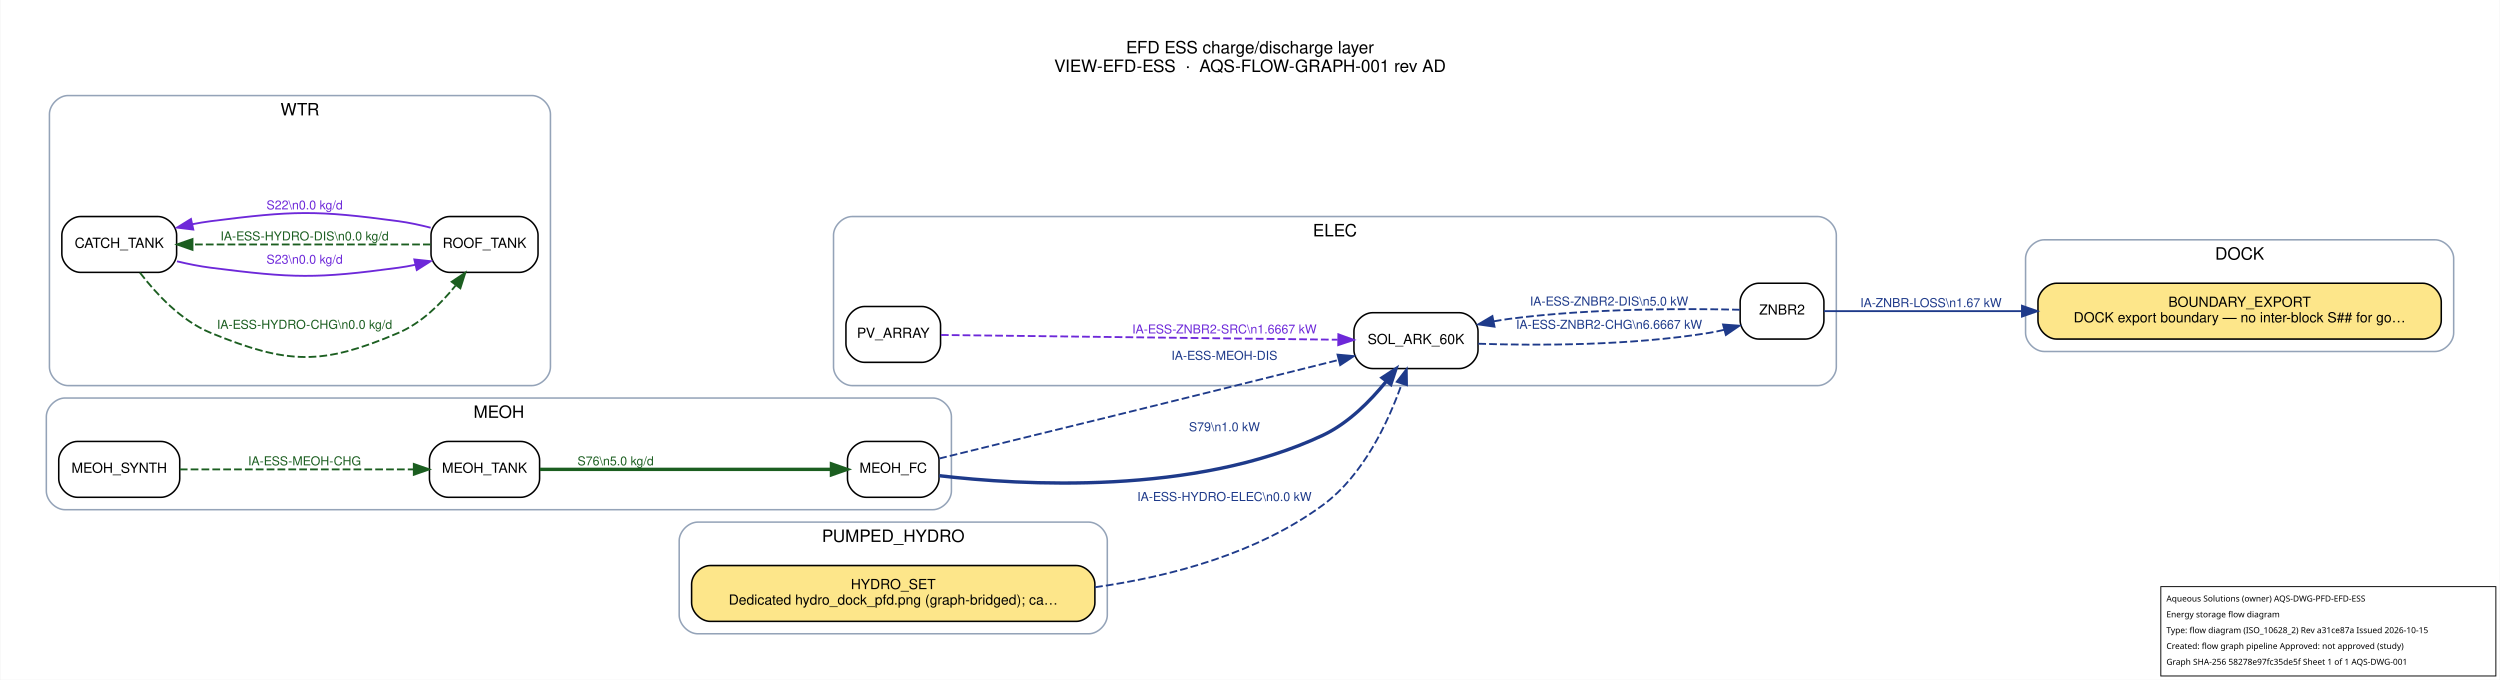
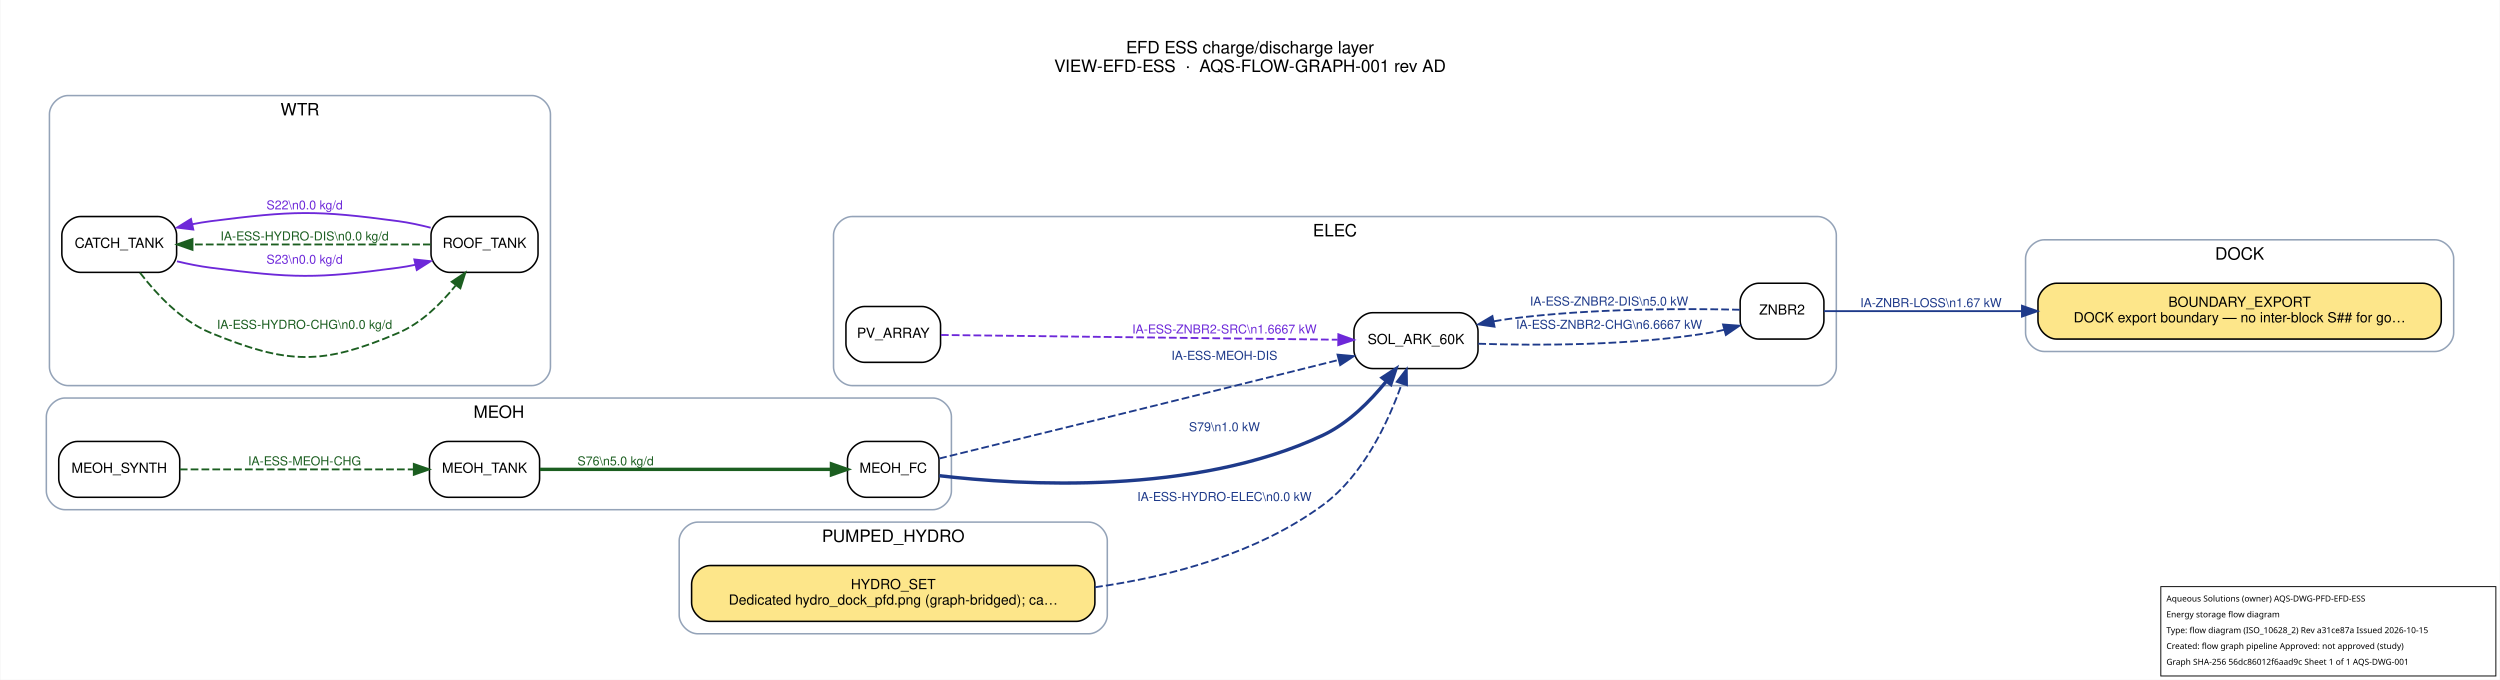
<svg xmlns="http://www.w3.org/2000/svg" width="1611pt" height="438pt" viewBox="0.00 0.00 1611.20 438.20">
  <g id="graph0" class="graph" transform="scale(1 1) rotate(0) translate(21.6 416.6)">
    <polygon fill="white" stroke="transparent" points="-21.6,21.6 -21.6,-416.6 1589.6,-416.6 1589.6,21.6 -21.6,21.6" />
    <text text-anchor="middle" x="784" y="-382.2" font-family="Helvetica,sans-Serif" font-size="11.00">EFD ESS charge/discharge layer</text>
    <text text-anchor="middle" x="784" y="-370.2" font-family="Helvetica,sans-Serif" font-size="11.00">VIEW-EFD-ESS  ·  AQS-FLOW-GRAPH-001 rev AD</text>
    <g id="clust1" class="cluster">
      <path fill="none" stroke="#94a3b8" d="M1296,-190C1296,-190 1548,-190 1548,-190 1554,-190 1560,-196 1560,-202 1560,-202 1560,-250 1560,-250 1560,-256 1554,-262 1548,-262 1548,-262 1296,-262 1296,-262 1290,-262 1284,-256 1284,-250 1284,-250 1284,-202 1284,-202 1284,-196 1290,-190 1296,-190" />
      <text text-anchor="middle" x="1422" y="-249.2" font-family="Helvetica,sans-Serif" font-size="11.00">DOCK</text>
    </g>
    <g id="clust2" class="cluster">
      <path fill="none" stroke="#94a3b8" d="M527.5,-168C527.5,-168 1150,-168 1150,-168 1156,-168 1162,-174 1162,-180 1162,-180 1162,-265 1162,-265 1162,-271 1156,-277 1150,-277 1150,-277 527.5,-277 527.5,-277 521.5,-277 515.5,-271 515.5,-265 515.5,-265 515.5,-180 515.5,-180 515.5,-174 521.5,-168 527.5,-168" />
      <text text-anchor="middle" x="838.75" y="-264.2" font-family="Helvetica,sans-Serif" font-size="11.00">ELEC</text>
    </g>
    <g id="clust3" class="cluster">
      <path fill="none" stroke="#94a3b8" d="M20,-88C20,-88 579.5,-88 579.5,-88 585.5,-88 591.5,-94 591.5,-100 591.5,-100 591.5,-148 591.5,-148 591.5,-154 585.5,-160 579.5,-160 579.5,-160 20,-160 20,-160 14,-160 8,-154 8,-148 8,-148 8,-100 8,-100 8,-94 14,-88 20,-88" />
      <text text-anchor="middle" x="299.75" y="-147.2" font-family="Helvetica,sans-Serif" font-size="11.00">MEOH</text>
    </g>
    <g id="clust4" class="cluster">
      <path fill="none" stroke="#94a3b8" d="M428,-8C428,-8 680,-8 680,-8 686,-8 692,-14 692,-20 692,-20 692,-68 692,-68 692,-74 686,-80 680,-80 680,-80 428,-80 428,-80 422,-80 416,-74 416,-68 416,-68 416,-20 416,-20 416,-14 422,-8 428,-8" />
      <text text-anchor="middle" x="554" y="-67.2" font-family="Helvetica,sans-Serif" font-size="11.00">PUMPED_HYDRO</text>
    </g>
    <g id="clust5" class="cluster">
      <path fill="none" stroke="#94a3b8" d="M22,-168C22,-168 321,-168 321,-168 327,-168 333,-174 333,-180 333,-180 333,-343 333,-343 333,-349 327,-355 321,-355 321,-355 22,-355 22,-355 16,-355 10,-349 10,-343 10,-343 10,-180 10,-180 10,-174 16,-168 22,-168" />
      <text text-anchor="middle" x="171.5" y="-342.2" font-family="Helvetica,sans-Serif" font-size="11.00">WTR</text>
    </g>
    <g id="node1" class="node">
      <path fill="#fde68a" stroke="black" d="M1540,-234C1540,-234 1304,-234 1304,-234 1298,-234 1292,-228 1292,-222 1292,-222 1292,-210 1292,-210 1292,-204 1298,-198 1304,-198 1304,-198 1540,-198 1540,-198 1546,-198 1552,-204 1552,-210 1552,-210 1552,-222 1552,-222 1552,-228 1546,-234 1540,-234" />
      <text text-anchor="middle" x="1422" y="-218.8" font-family="Helvetica,sans-Serif" font-size="9.00">BOUNDARY_EXPORT</text>
      <text text-anchor="middle" x="1422" y="-208.8" font-family="Helvetica,sans-Serif" font-size="9.00">DOCK export boundary — no inter-block S## for go…</text>
    </g>
    <g id="node2" class="node">
      <path fill="#ffffff" stroke="black" d="M572.5,-219C572.5,-219 535.5,-219 535.5,-219 529.5,-219 523.5,-213 523.5,-207 523.5,-207 523.5,-195 523.5,-195 523.5,-189 529.5,-183 535.5,-183 535.5,-183 572.5,-183 572.5,-183 578.5,-183 584.5,-189 584.5,-195 584.5,-195 584.5,-207 584.5,-207 584.5,-213 578.5,-219 572.5,-219" />
      <text text-anchor="middle" x="554" y="-198.8" font-family="Helvetica,sans-Serif" font-size="9.00">PV_ARRAY</text>
    </g>
    <g id="node3" class="node">
      <path fill="#ffffff" stroke="black" d="M919,-215C919,-215 863,-215 863,-215 857,-215 851,-209 851,-203 851,-203 851,-191 851,-191 851,-185 857,-179 863,-179 863,-179 919,-179 919,-179 925,-179 931,-185 931,-191 931,-191 931,-203 931,-203 931,-209 925,-215 919,-215" />
      <text text-anchor="middle" x="891" y="-194.8" font-family="Helvetica,sans-Serif" font-size="9.00">SOL_ARK_60K</text>
    </g>
    <g id="edge12" class="edge">
      <path fill="none" stroke="#6d28d9" stroke-width="1.2" stroke-dasharray="5,2" d="M584.73,-200.65C642.38,-199.96 769.89,-198.43 840.51,-197.59" />
      <polygon fill="#6d28d9" stroke="#6d28d9" stroke-width="1.2" points="840.96,-201.09 850.92,-197.47 840.88,-194.09 840.96,-201.09" />
      <text text-anchor="middle" x="767.5" y="-201.6" font-family="Helvetica,sans-Serif" font-size="8.00" fill="#6d28d9">IA-ESS-ZNBR2-SRC\n1.6667 kW</text>
    </g>
    <g id="node4" class="node">
      <path fill="#ffffff" stroke="black" d="M1142,-234C1142,-234 1112,-234 1112,-234 1106,-234 1100,-228 1100,-222 1100,-222 1100,-210 1100,-210 1100,-204 1106,-198 1112,-198 1112,-198 1142,-198 1142,-198 1148,-198 1154,-204 1154,-210 1154,-210 1154,-222 1154,-222 1154,-228 1148,-234 1142,-234" />
      <text text-anchor="middle" x="1127" y="-213.8" font-family="Helvetica,sans-Serif" font-size="9.00">ZNBR2</text>
    </g>
    <g id="edge6" class="edge">
      <path fill="none" stroke="#1e3a8a" stroke-width="1.2" stroke-dasharray="5,2" d="M931.17,-195C969.4,-193.76 1029.08,-193.73 1080,-202 1083.21,-202.52 1086.52,-203.21 1089.8,-204" />
      <polygon fill="#1e3a8a" stroke="#1e3a8a" stroke-width="1.2" points="1088.96,-207.4 1099.53,-206.62 1090.79,-200.64 1088.96,-207.4" />
      <text text-anchor="middle" x="1015.5" y="-204.6" font-family="Helvetica,sans-Serif" font-size="8.00" fill="#1e3a8a">IA-ESS-ZNBR2-CHG\n6.6667 kW</text>
    </g>
    <g id="edge13" class="edge">
      <path fill="none" stroke="#1e3a8a" stroke-width="1.2" d="M1154,-216C1183.22,-216 1232.96,-216 1281.64,-216" />
      <polygon fill="#1e3a8a" stroke="#1e3a8a" stroke-width="1.2" points="1281.68,-219.5 1291.68,-216 1281.68,-212.5 1281.68,-219.5" />
      <text text-anchor="middle" x="1223" y="-218.6" font-family="Helvetica,sans-Serif" font-size="8.00" fill="#1e3a8a">IA-ZNBR-LOSS\n1.67 kW</text>
    </g>
    <g id="edge7" class="edge">
      <path fill="none" stroke="#1e3a8a" stroke-width="1.2" stroke-dasharray="5,2" d="M1099.78,-216.91C1065.44,-217.73 1003.43,-217.9 951,-211 947.76,-210.57 944.45,-210.05 941.12,-209.45" />
      <polygon fill="#1e3a8a" stroke="#1e3a8a" stroke-width="1.2" points="941.64,-205.98 931.15,-207.47 940.27,-212.85 941.64,-205.98" />
      <text text-anchor="middle" x="1015.5" y="-219.6" font-family="Helvetica,sans-Serif" font-size="8.00" fill="#1e3a8a">IA-ESS-ZNBR2-DIS\n5.0 kW</text>
    </g>
    <g id="node5" class="node">
      <path fill="#ffffff" stroke="black" d="M571.5,-132C571.5,-132 536.5,-132 536.5,-132 530.5,-132 524.5,-126 524.5,-120 524.5,-120 524.5,-108 524.5,-108 524.5,-102 530.5,-96 536.5,-96 536.5,-96 571.5,-96 571.5,-96 577.5,-96 583.5,-102 583.5,-108 583.5,-108 583.5,-120 583.5,-120 583.5,-126 577.5,-132 571.5,-132" />
      <text text-anchor="middle" x="554" y="-111.8" font-family="Helvetica,sans-Serif" font-size="9.00">MEOH_FC</text>
    </g>
    <g id="edge5" class="edge">
      <path fill="none" stroke="#1e3a8a" stroke-width="1.2" stroke-dasharray="5,2" d="M583.62,-120.98C633.77,-133.22 740.76,-159.41 831,-182 834.33,-182.83 837.77,-183.7 841.23,-184.57" />
      <polygon fill="#1e3a8a" stroke="#1e3a8a" stroke-width="1.2" points="840.42,-187.98 850.97,-187.03 842.14,-181.19 840.42,-187.98" />
      <text text-anchor="middle" x="767.5" y="-184.6" font-family="Helvetica,sans-Serif" font-size="8.00" fill="#1e3a8a">IA-ESS-MEOH-DIS</text>
    </g>
    <g id="edge11" class="edge">
      <path fill="none" stroke="#1e3a8a" stroke-width="2.2" d="M583.69,-109.91C635.79,-103.82 748.18,-96.93 831,-136 847.29,-143.68 861.47,-157.94 871.85,-170.73" />
      <polygon fill="#1e3a8a" stroke="#1e3a8a" stroke-width="2.2" points="869.22,-173.06 878.1,-178.85 874.77,-168.79 869.22,-173.06" />
      <text text-anchor="middle" x="767.5" y="-138.6" font-family="Helvetica,sans-Serif" font-size="8.00" fill="#1e3a8a">S79\n1.0 kW</text>
    </g>
    <g id="node6" class="node">
      <path fill="#ffffff" stroke="black" d="M82,-132C82,-132 28,-132 28,-132 22,-132 16,-126 16,-120 16,-120 16,-108 16,-108 16,-102 22,-96 28,-96 28,-96 82,-96 82,-96 88,-96 94,-102 94,-108 94,-108 94,-120 94,-120 94,-126 88,-132 82,-132" />
      <text text-anchor="middle" x="55" y="-111.8" font-family="Helvetica,sans-Serif" font-size="9.00">MEOH_SYNTH</text>
    </g>
    <g id="node7" class="node">
      <path fill="#ffffff" stroke="black" d="M314,-132C314,-132 267,-132 267,-132 261,-132 255,-126 255,-120 255,-120 255,-108 255,-108 255,-102 261,-96 267,-96 267,-96 314,-96 314,-96 320,-96 326,-102 326,-108 326,-108 326,-120 326,-120 326,-126 320,-132 314,-132" />
      <text text-anchor="middle" x="290.5" y="-111.8" font-family="Helvetica,sans-Serif" font-size="9.00">MEOH_TANK</text>
    </g>
    <g id="edge4" class="edge">
      <path fill="none" stroke="#1b5e20" stroke-width="1.2" stroke-dasharray="5,2" d="M94.04,-114C135.31,-114 201.15,-114 244.85,-114" />
      <polygon fill="#1b5e20" stroke="#1b5e20" stroke-width="1.2" points="244.91,-117.5 254.91,-114 244.91,-110.5 244.91,-117.5" />
      <text text-anchor="middle" x="174.5" y="-116.6" font-family="Helvetica,sans-Serif" font-size="8.00" fill="#1b5e20">IA-ESS-MEOH-CHG</text>
    </g>
    <g id="edge10" class="edge">
      <path fill="none" stroke="#1b5e20" stroke-width="2.2" d="M326.23,-114C374.86,-114 463.02,-114 513.9,-114" />
      <polygon fill="#1b5e20" stroke="#1b5e20" stroke-width="2.2" points="514.17,-117.5 524.17,-114 514.17,-110.5 514.17,-117.5" />
      <text text-anchor="middle" x="375" y="-116.6" font-family="Helvetica,sans-Serif" font-size="8.00" fill="#1b5e20">S76\n5.0 kg/d</text>
    </g>
    <g id="node8" class="node">
      <path fill="#fde68a" stroke="black" d="M672,-52C672,-52 436,-52 436,-52 430,-52 424,-46 424,-40 424,-40 424,-28 424,-28 424,-22 430,-16 436,-16 436,-16 672,-16 672,-16 678,-16 684,-22 684,-28 684,-28 684,-40 684,-40 684,-46 678,-52 672,-52" />
      <text text-anchor="middle" x="554" y="-36.8" font-family="Helvetica,sans-Serif" font-size="9.00">HYDRO_SET</text>
      <text text-anchor="middle" x="554" y="-26.8" font-family="Helvetica,sans-Serif" font-size="9.00">Dedicated hydro_dock_pfd.png (graph-bridged); ca…</text>
    </g>
    <g id="edge3" class="edge">
      <path fill="none" stroke="#1e3a8a" stroke-width="1.2" stroke-dasharray="5,2" d="M684.12,-38.01C733.92,-45.05 788.9,-60.09 831,-91 857.15,-110.19 873.19,-144.65 881.82,-169.07" />
      <polygon fill="#1e3a8a" stroke="#1e3a8a" stroke-width="1.2" points="878.59,-170.46 885.07,-178.84 885.23,-168.25 878.59,-170.46" />
      <text text-anchor="middle" x="767.5" y="-93.6" font-family="Helvetica,sans-Serif" font-size="8.00" fill="#1e3a8a">IA-ESS-HYDRO-ELEC\n0.0 kW</text>
    </g>
    <g id="node9" class="node">
      <path fill="#ffffff" stroke="black" d="M80,-277C80,-277 30,-277 30,-277 24,-277 18,-271 18,-265 18,-265 18,-253 18,-253 18,-247 24,-241 30,-241 30,-241 80,-241 80,-241 86,-241 92,-247 92,-253 92,-253 92,-265 92,-265 92,-271 86,-277 80,-277" />
      <text text-anchor="middle" x="55" y="-256.8" font-family="Helvetica,sans-Serif" font-size="9.00">CATCH_TANK</text>
    </g>
    <g id="node10" class="node">
      <path fill="#ffffff" stroke="black" d="M313,-277C313,-277 268,-277 268,-277 262,-277 256,-271 256,-265 256,-265 256,-253 256,-253 256,-247 262,-241 268,-241 268,-241 313,-241 313,-241 319,-241 325,-247 325,-253 325,-253 325,-265 325,-265 325,-271 319,-277 313,-277" />
      <text text-anchor="middle" x="290.5" y="-256.8" font-family="Helvetica,sans-Serif" font-size="9.00">ROOF_TANK</text>
    </g>
    <g id="edge1" class="edge">
      <path fill="none" stroke="#1b5e20" stroke-width="1.2" stroke-dasharray="5,2" d="M68.36,-240.8C78.74,-227.25 94.92,-209.81 114,-202 163.77,-181.64 185.55,-180.86 235,-202 249.79,-208.32 262.48,-220.85 271.89,-232.55" />
      <polygon fill="#1b5e20" stroke="#1b5e20" stroke-width="1.2" points="269.32,-234.95 278.14,-240.82 274.91,-230.73 269.32,-234.95" />
      <text text-anchor="middle" x="174.5" y="-204.6" font-family="Helvetica,sans-Serif" font-size="8.00" fill="#1b5e20">IA-ESS-HYDRO-CHG\n0.0 kg/d</text>
    </g>
    <g id="edge9" class="edge">
      <path fill="none" stroke="#6d28d9" stroke-width="1.2" d="M92.23,-248.13C99.39,-246.41 106.88,-244.91 114,-244 167.35,-237.21 181.71,-236.8 235,-244 238.51,-244.47 242.11,-245.11 245.72,-245.86" />
      <polygon fill="#6d28d9" stroke="#6d28d9" stroke-width="1.2" points="245.24,-249.34 255.78,-248.21 246.83,-242.53 245.24,-249.34" />
      <text text-anchor="middle" x="174.5" y="-246.6" font-family="Helvetica,sans-Serif" font-size="8.00" fill="#6d28d9">S23\n0.0 kg/d</text>
    </g>
    <g id="edge2" class="edge">
      <path fill="none" stroke="#1b5e20" stroke-width="1.2" stroke-dasharray="5,2" d="M255.84,-259C215.5,-259 147.67,-259 102.38,-259" />
      <polygon fill="#1b5e20" stroke="#1b5e20" stroke-width="1.2" points="102.23,-255.5 92.23,-259 102.23,-262.5 102.23,-255.5" />
      <text text-anchor="middle" x="174.5" y="-261.6" font-family="Helvetica,sans-Serif" font-size="8.00" fill="#1b5e20">IA-ESS-HYDRO-DIS\n0.0 kg/d</text>
    </g>
    <g id="edge8" class="edge">
      <path fill="none" stroke="#6d28d9" stroke-width="1.2" d="M255.78,-269.79C248.97,-271.54 241.81,-273.08 235,-274 181.71,-281.2 167.35,-280.79 114,-274 110.11,-273.5 106.1,-272.83 102.1,-272.04" />
      <polygon fill="#6d28d9" stroke="#6d28d9" stroke-width="1.2" points="102.75,-268.6 92.23,-269.87 101.25,-275.43 102.75,-268.6" />
      <text text-anchor="middle" x="174.5" y="-281.6" font-family="Helvetica,sans-Serif" font-size="8.00" fill="#6d28d9">S22\n0.0 kg/d</text>
    </g>
  </g>
  <g id="aqs-title-block">
    <rect x="1392.8" y="378.2" width="216.0" height="57.6" fill="white" stroke="black" stroke-width="0.60" />
    <text x="1396.4" y="387.8" font-family="sans-serif" font-size="5.4">Aqueous Solutions (owner)   AQS-DWG-PFD-EFD-ESS</text>
    <text x="1396.4" y="398.0" font-family="sans-serif" font-size="5.4">Energy storage flow diagram</text>
    <text x="1396.4" y="408.2" font-family="sans-serif" font-size="5.4">Type: flow diagram (ISO_10628_2)   Rev a31ce87a   Issued 2026-10-15</text>
    <text x="1396.4" y="418.4" font-family="sans-serif" font-size="5.4">Created: flow graph pipeline   Approved: not approved (study)</text>
-     <text x="1396.4" y="428.6" font-family="sans-serif" font-size="5.4">Graph SHA-256 58278e97fc35de5f   Sheet 1 of 1   AQS-DWG-001</text>
+     <text x="1396.4" y="428.6" font-family="sans-serif" font-size="5.4">Graph SHA-256 56dc86012f6aad9c   Sheet 1 of 1   AQS-DWG-001</text>
  </g>
</svg>
